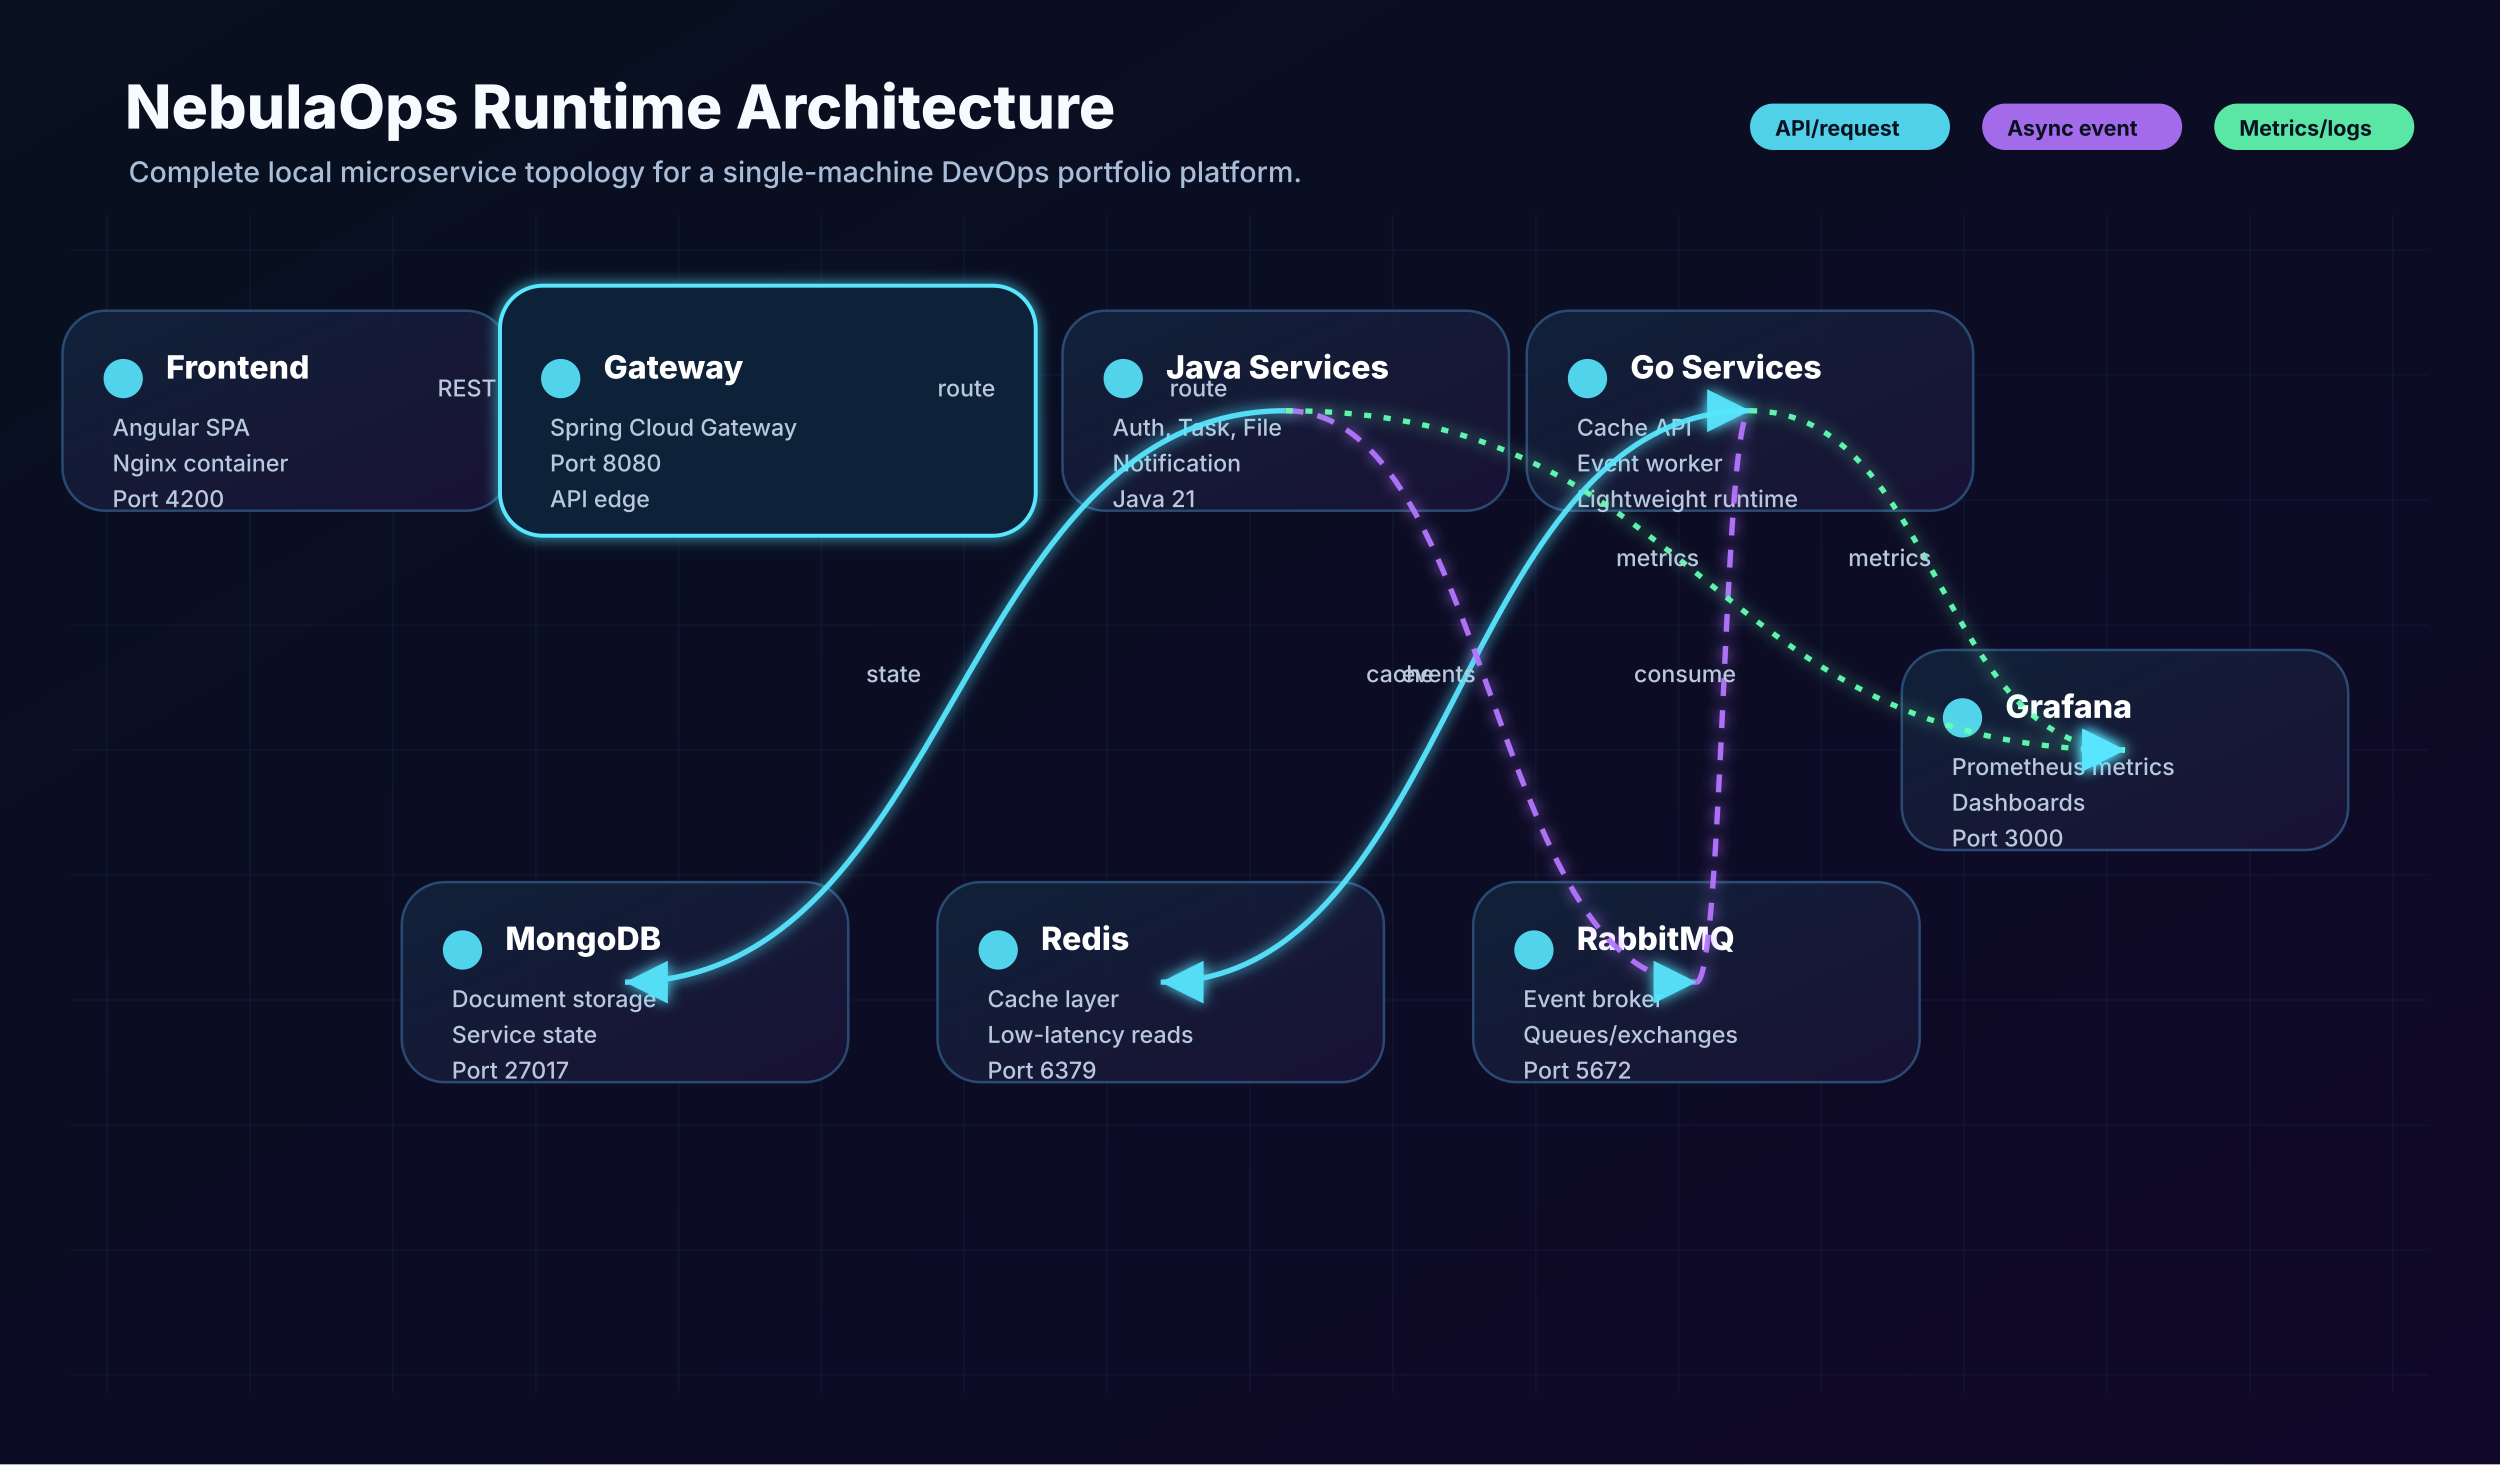
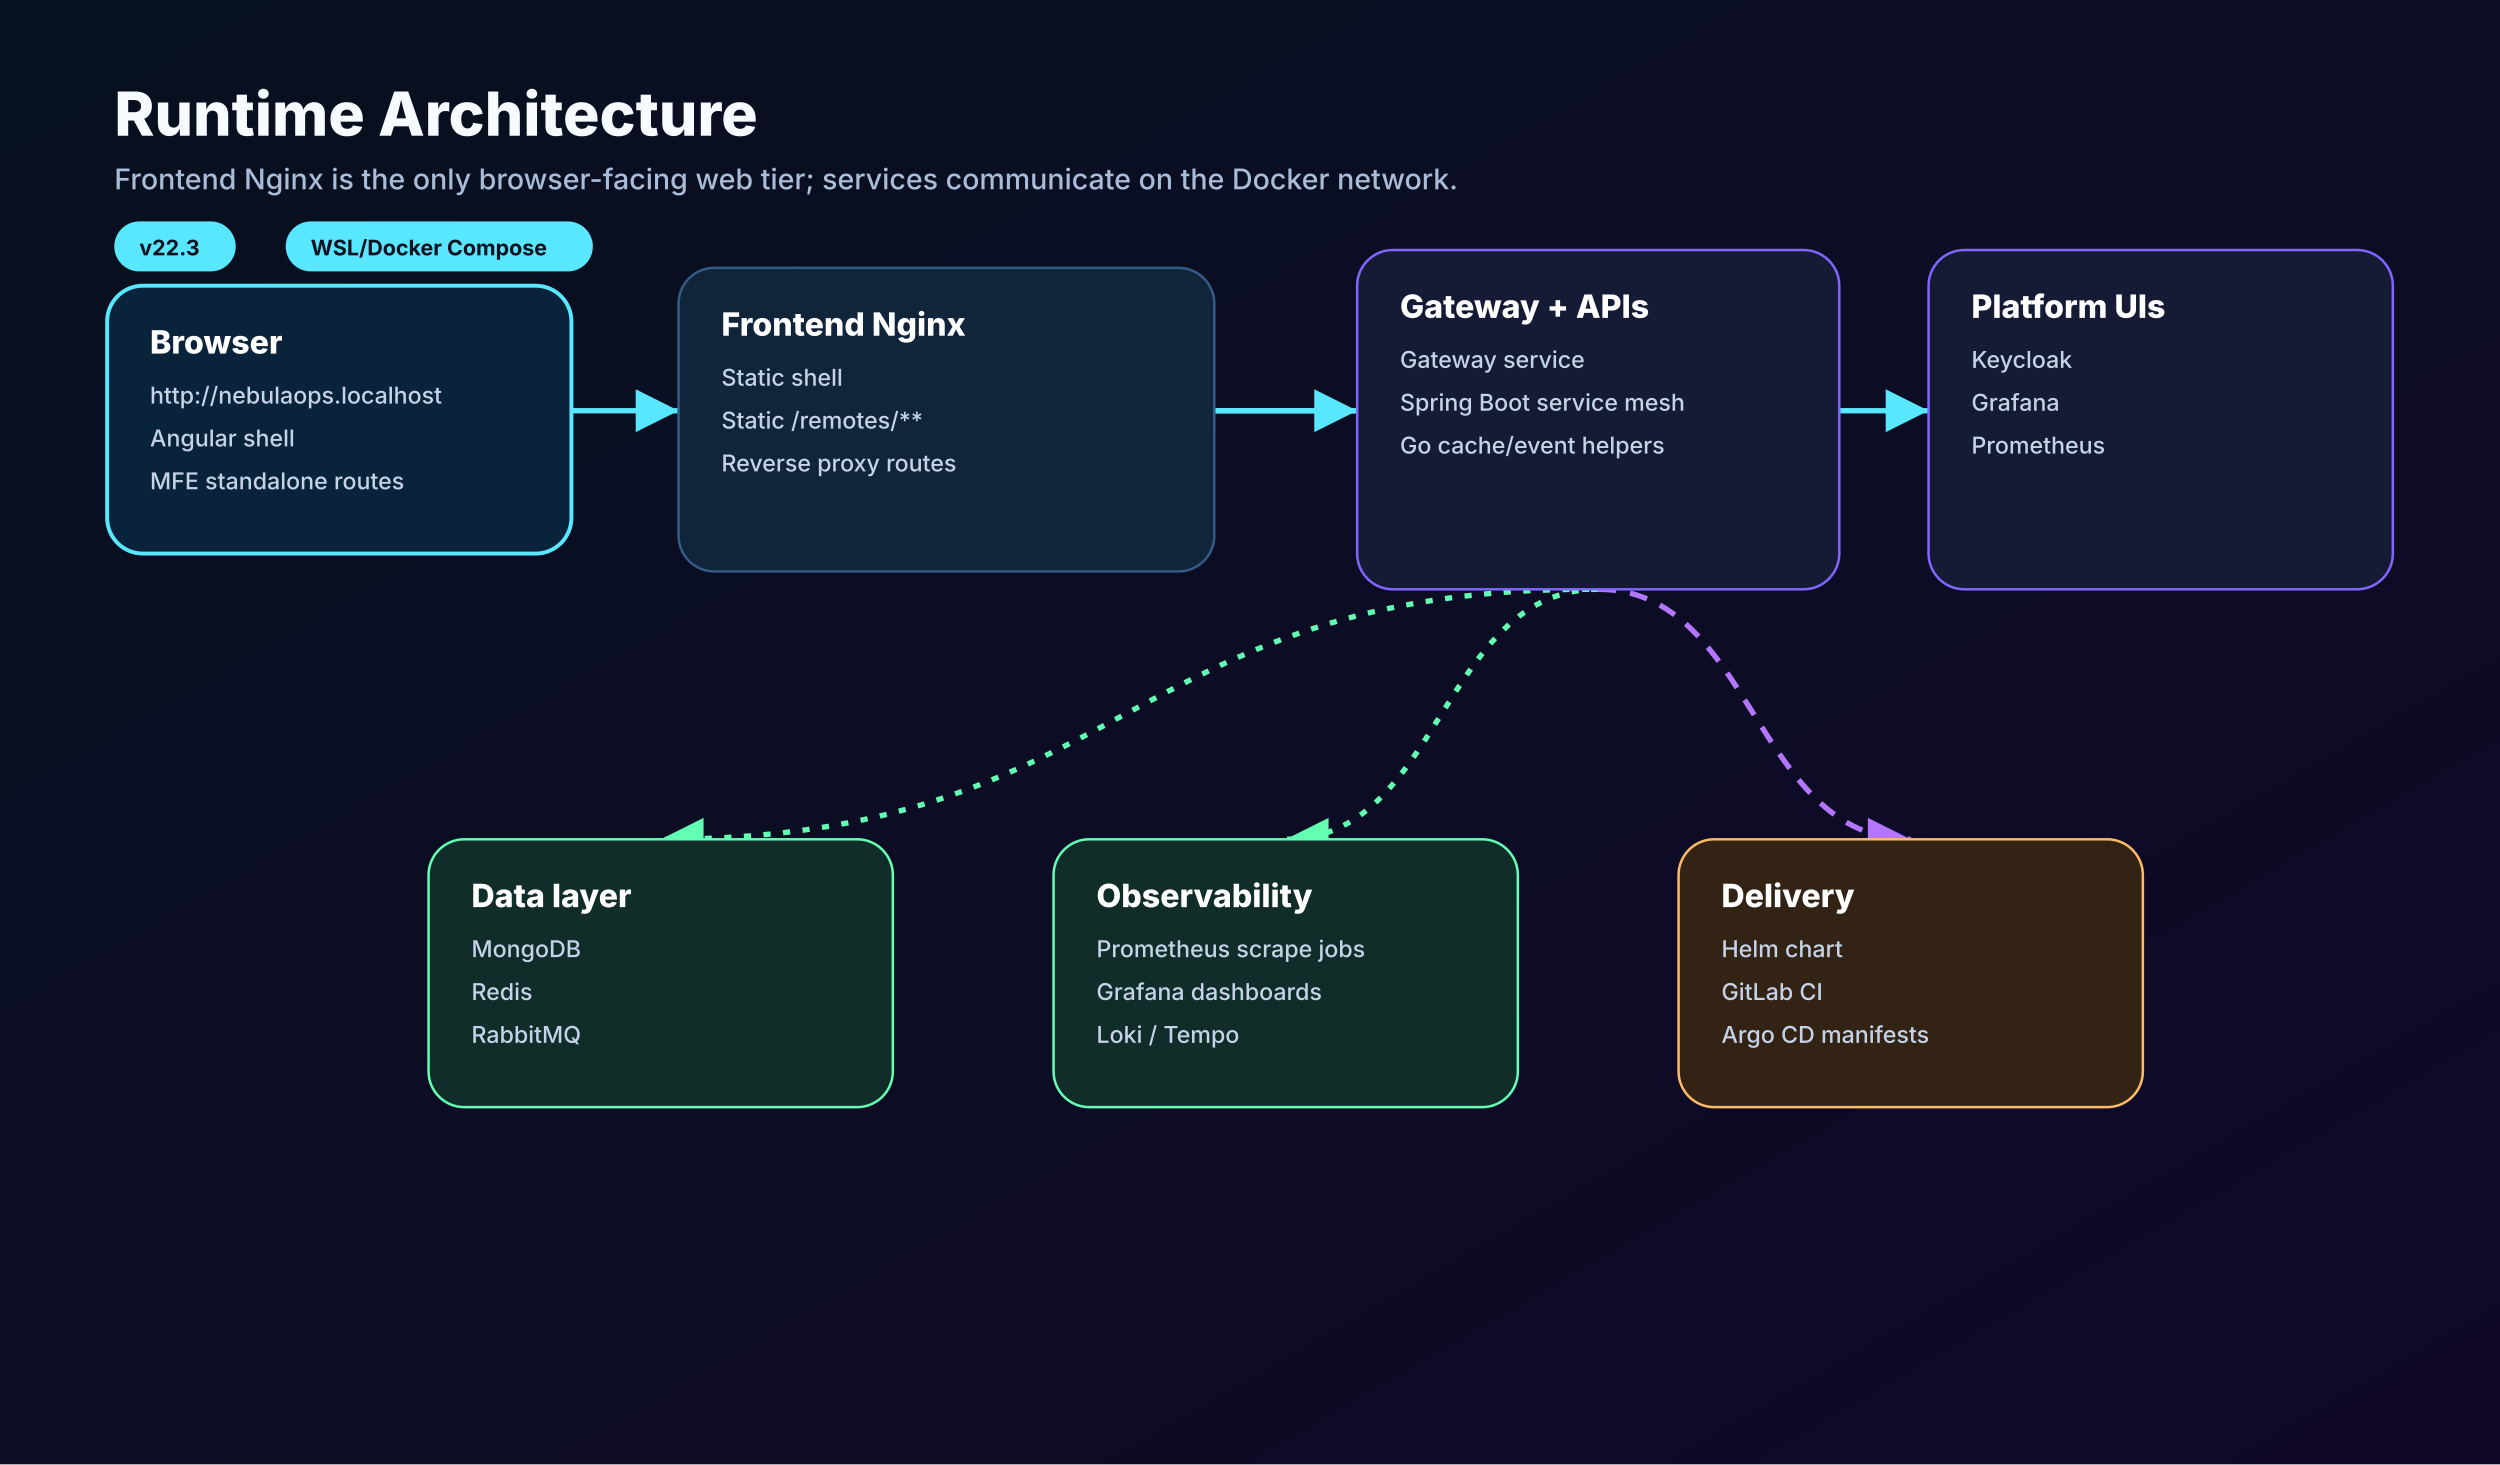
- <svg xmlns="http://www.w3.org/2000/svg" viewBox="0 0 1400 820" role="img" aria-label="NebulaOps Runtime Architecture">
+ <svg xmlns="http://www.w3.org/2000/svg" viewBox="0 0 1400 820" role="img" aria-label="Runtime Architecture">
  <defs>
    <linearGradient id="bg" x1="0" y1="0" x2="1" y2="1">
      <stop offset="0" stop-color="#07111f" />
      <stop offset="1" stop-color="#110829" />
    </linearGradient>
-     <linearGradient id="card" x1="0" y1="0" x2="1" y2="1">
-       <stop offset="0" stop-color="#11233a" stop-opacity=".92" />
-       <stop offset="1" stop-color="#1a1235" stop-opacity=".92" />
-     </linearGradient>
-     <filter id="glow">
-       <feGaussianBlur stdDeviation="4" result="b" />
-       <feMerge>
-         <feMergeNode in="b" />
-         <feMergeNode in="SourceGraphic" />
-       </feMerge>
-     </filter>
    <marker id="arrow" markerWidth="12" markerHeight="12" refX="10" refY="6" orient="auto">
      <path d="M2,2 L10,6 L2,10 Z" fill="#58e7ff" />
    </marker>
+     <marker id="arrow2" markerWidth="12" markerHeight="12" refX="10" refY="6" orient="auto">
+       <path d="M2,2 L10,6 L2,10 Z" fill="#b476ff" />
+     </marker>
+     <marker id="arrow3" markerWidth="12" markerHeight="12" refX="10" refY="6" orient="auto">
+       <path d="M2,2 L10,6 L2,10 Z" fill="#63ffb3" />
+     </marker>
    <style>
-         .title{font:800 34px Inter,Segoe UI,Arial;fill:#f5fbff}.sub{font:500 16px Inter,Segoe UI,Arial;fill:#a9bdd8}.label{font:800 18px Inter,Segoe UI,Arial;fill:#fff}.small{font:500 13px Inter,Segoe UI,Arial;fill:#b8c8dd}.chip{font:700 12px Inter,Segoe UI,Arial;fill:#07111f}.panel{fill:url(#card);stroke:#294b73;stroke-width:1.4;rx:24}.core{fill:#0c2037;stroke:#58e7ff;stroke-width:2.2;filter:url(#glow)}.api{stroke:#58e7ff}.event{stroke:#b476ff;stroke-dasharray:10 8}.metric{stroke:#63ffb3;stroke-dasharray:4 7}.flow{fill:none;stroke-width:3;marker-end:url(#arrow);filter:url(#glow);opacity:.95}.pulse{animation:pulse 2.8s ease-in-out infinite}.dash{animation:dash 7s linear infinite}@keyframes pulse{0%,100%{opacity:.55}50%{opacity:1}}@keyframes dash{to{stroke-dashoffset:-160}}
-       </style>
+ .title{font:800 34px Inter,Segoe UI,Arial;fill:#f6fbff}.sub{font:500 16px Inter,Segoe UI,Arial;fill:#a9bdd8}.label{font:800 18px Inter,Segoe UI,Arial;fill:#ffffff}.small{font:500 13px Inter,Segoe UI,Arial;fill:#c5d3e8}.chip{font:700 12px Inter,Segoe UI,Arial;fill:#07111f}.panel{fill:#10243a;stroke:#345b87;stroke-width:1.4}.core{fill:#09233b;stroke:#58e7ff;stroke-width:2.2}.soft{fill:#151b35;stroke:#8065ff;stroke-width:1.4}.data{fill:#102d29;stroke:#63ffb3;stroke-width:1.4}.warn{fill:#332315;stroke:#ffba66;stroke-width:1.4}.flow{fill:none;stroke:#58e7ff;stroke-width:3;marker-end:url(#arrow)}.dash{fill:none;stroke:#b476ff;stroke-width:3;stroke-dasharray:10 8;marker-end:url(#arrow2)}.metric{fill:none;stroke:#63ffb3;stroke-width:3;stroke-dasharray:4 7;marker-end:url(#arrow3)}.pulse{animation:pulse 2.8s ease-in-out infinite}@keyframes pulse{0%,100%{opacity:.6}50%{opacity:1}}
+ </style>
  </defs>
  <rect width="1400" height="820" fill="url(#bg)" />
-   <path d="M60 120 V780" stroke="#163150" stroke-opacity=".25" />
-   <path d="M140 120 V780" stroke="#163150" stroke-opacity=".25" />
-   <path d="M220 120 V780" stroke="#163150" stroke-opacity=".25" />
-   <path d="M300 120 V780" stroke="#163150" stroke-opacity=".25" />
-   <path d="M380 120 V780" stroke="#163150" stroke-opacity=".25" />
-   <path d="M460 120 V780" stroke="#163150" stroke-opacity=".25" />
-   <path d="M540 120 V780" stroke="#163150" stroke-opacity=".25" />
-   <path d="M620 120 V780" stroke="#163150" stroke-opacity=".25" />
-   <path d="M700 120 V780" stroke="#163150" stroke-opacity=".25" />
-   <path d="M780 120 V780" stroke="#163150" stroke-opacity=".25" />
-   <path d="M860 120 V780" stroke="#163150" stroke-opacity=".25" />
-   <path d="M940 120 V780" stroke="#163150" stroke-opacity=".25" />
-   <path d="M1020 120 V780" stroke="#163150" stroke-opacity=".25" />
-   <path d="M1100 120 V780" stroke="#163150" stroke-opacity=".25" />
-   <path d="M1180 120 V780" stroke="#163150" stroke-opacity=".25" />
-   <path d="M1260 120 V780" stroke="#163150" stroke-opacity=".25" />
-   <path d="M1340 120 V780" stroke="#163150" stroke-opacity=".25" />
-   <path d="M40 140 H1360" stroke="#163150" stroke-opacity=".22" />
-   <path d="M40 210 H1360" stroke="#163150" stroke-opacity=".22" />
-   <path d="M40 280 H1360" stroke="#163150" stroke-opacity=".22" />
-   <path d="M40 350 H1360" stroke="#163150" stroke-opacity=".22" />
-   <path d="M40 420 H1360" stroke="#163150" stroke-opacity=".22" />
-   <path d="M40 490 H1360" stroke="#163150" stroke-opacity=".22" />
-   <path d="M40 560 H1360" stroke="#163150" stroke-opacity=".22" />
-   <path d="M40 630 H1360" stroke="#163150" stroke-opacity=".22" />
-   <path d="M40 700 H1360" stroke="#163150" stroke-opacity=".22" />
-   <path d="M40 770 H1360" stroke="#163150" stroke-opacity=".22" />
-   <text x="70" y="72" class="title">NebulaOps Runtime Architecture</text>
-   <text x="72" y="102" class="sub">Complete local microservice topology for a single-machine DevOps portfolio
-         platform.
-     </text>
-   <g class="pulse">
-     <rect x="35.0" y="174.0" width="250" height="112" class="panel" rx="24" />
-     <circle cx="69.0" cy="212" r="11" fill="#58e7ff" opacity=".9" />
-     <text x="93.0" y="212" class="label">Frontend</text>
-     <text x="63.0" y="244" class="small">Angular SPA</text>
-     <text x="63.0" y="264" class="small">Nginx container</text>
-     <text x="63.0" y="284" class="small">Port 4200</text>
-   </g>
-   <g class="pulse">
-     <rect x="280.0" y="160.0" width="300" height="140" class="core" rx="24" />
-     <circle cx="314.0" cy="212" r="11" fill="#58e7ff" opacity=".9" />
-     <text x="338.0" y="212" class="label">Gateway</text>
-     <text x="308.0" y="244" class="small">Spring Cloud Gateway</text>
-     <text x="308.0" y="264" class="small">Port 8080</text>
-     <text x="308.0" y="284" class="small">API edge</text>
-   </g>
-   <g class="pulse">
-     <rect x="595.0" y="174.0" width="250" height="112" class="panel" rx="24" />
-     <circle cx="629.0" cy="212" r="11" fill="#58e7ff" opacity=".9" />
-     <text x="653.0" y="212" class="label">Java Services</text>
-     <text x="623.0" y="244" class="small">Auth, Task, File</text>
-     <text x="623.0" y="264" class="small">Notification</text>
-     <text x="623.0" y="284" class="small">Java 21</text>
-   </g>
-   <g class="pulse">
-     <rect x="855.0" y="174.0" width="250" height="112" class="panel" rx="24" />
-     <circle cx="889.0" cy="212" r="11" fill="#58e7ff" opacity=".9" />
-     <text x="913.0" y="212" class="label">Go Services</text>
-     <text x="883.0" y="244" class="small">Cache API</text>
-     <text x="883.0" y="264" class="small">Event worker</text>
-     <text x="883.0" y="284" class="small">Lightweight runtime</text>
-   </g>
-   <g class="pulse">
-     <rect x="225.0" y="494.0" width="250" height="112" class="panel" rx="24" />
-     <circle cx="259.0" cy="532" r="11" fill="#58e7ff" opacity=".9" />
-     <text x="283.0" y="532" class="label">MongoDB</text>
-     <text x="253.0" y="564" class="small">Document storage</text>
-     <text x="253.0" y="584" class="small">Service state</text>
-     <text x="253.0" y="604" class="small">Port 27017</text>
-   </g>
-   <g class="pulse">
-     <rect x="525.0" y="494.0" width="250" height="112" class="panel" rx="24" />
-     <circle cx="559.0" cy="532" r="11" fill="#58e7ff" opacity=".9" />
-     <text x="583.0" y="532" class="label">Redis</text>
-     <text x="553.0" y="564" class="small">Cache layer</text>
-     <text x="553.0" y="584" class="small">Low-latency reads</text>
-     <text x="553.0" y="604" class="small">Port 6379</text>
-   </g>
-   <g class="pulse">
-     <rect x="825.0" y="494.0" width="250" height="112" class="panel" rx="24" />
-     <circle cx="859.0" cy="532" r="11" fill="#58e7ff" opacity=".9" />
-     <text x="883.0" y="532" class="label">RabbitMQ</text>
-     <text x="853.0" y="564" class="small">Event broker</text>
-     <text x="853.0" y="584" class="small">Queues/exchanges</text>
-     <text x="853.0" y="604" class="small">Port 5672</text>
-   </g>
-   <g class="pulse">
-     <rect x="1065.0" y="364.0" width="250" height="112" class="panel" rx="24" />
-     <circle cx="1099.0" cy="402" r="11" fill="#58e7ff" opacity=".9" />
-     <text x="1123.0" y="402" class="label">Grafana</text>
-     <text x="1093.0" y="434" class="small">Prometheus metrics</text>
-     <text x="1093.0" y="454" class="small">Dashboards</text>
-     <text x="1093.0" y="474" class="small">Port 3000</text>
-   </g>
-   <path class="flow dash api" d="M160 230 C 295.0 230, 295.0 230, 430 230" />
-   <text x="245.0" y="222.0" class="small">REST</text>
-   <path class="flow dash api" d="M430 230 C 575.0 230, 575.0 230, 720 230" />
-   <text x="525.0" y="222.0" class="small">route</text>
-   <path class="flow dash api" d="M430 230 C 705.0 230, 705.0 230, 980 230" />
-   <text x="655.0" y="222.0" class="small">route</text>
-   <path class="flow dash api" d="M720 230 C 535.0 230, 535.0 550, 350 550" />
-   <text x="485.0" y="382.0" class="small">state</text>
-   <path class="flow dash api" d="M980 230 C 815.0 230, 815.0 550, 650 550" />
-   <text x="765.0" y="382.0" class="small">cache</text>
-   <path class="flow dash event" d="M720 230 C 835.0 230, 835.0 550, 950 550" />
-   <text x="785.0" y="382.0" class="small">events</text>
-   <path class="flow dash event" d="M950 550 C 965.0 550, 965.0 230, 980 230" />
-   <text x="915.0" y="382.0" class="small">consume</text>
-   <path class="flow dash metric" d="M720 230 C 955.0 230, 955.0 420, 1190 420" />
-   <text x="905.0" y="317.0" class="small">metrics</text>
-   <path class="flow dash metric" d="M980 230 C 1085.0 230, 1085.0 420, 1190 420" />
-   <text x="1035.0" y="317.0" class="small">metrics</text>
-   <rect x="980" y="58" width="112" height="26" rx="13" fill="#58e7ff" opacity=".9" />
-   <text x="994" y="76" class="chip">API/request</text>
-   <rect x="1110" y="58" width="112" height="26" rx="13" fill="#b476ff" opacity=".9" />
-   <text x="1124" y="76" class="chip">Async event</text>
-   <rect x="1240" y="58" width="112" height="26" rx="13" fill="#63ffb3" opacity=".9" />
-   <text x="1254" y="76" class="chip">Metrics/logs</text>
+   <text x="64" y="76" class="title">Runtime Architecture</text>
+   <text x="64" y="106" class="sub">Frontend Nginx is the only browser-facing web tier; services communicate on the Docker network.</text>
+   <rect x="64" y="124" width="68" height="28" rx="14" fill="#58e7ff" />
+   <text x="78" y="143" class="chip">v22.3</text>
+   <rect x="160" y="124" width="172" height="28" rx="14" fill="#58e7ff" />
+   <text x="174" y="143" class="chip">WSL/Docker Compose</text>
+   <path d="M320 230 C 350 230, 350 230, 380 230" class="flow" />
+   <path d="M680 230 C 720 230, 720 230, 760 230" class="flow" />
+   <path d="M680 230 C 880 230, 880 230, 1080 230" class="flow" />
+   <path d="M890 330 C 630 330, 630 470, 370 470" class="metric" />
+   <path d="M895 330 C 807 330, 807 470, 720 470" class="metric" />
+   <path d="M895 330 C 982 330, 982 470, 1070 470" class="dash" />
+   <rect x="60" y="160" width="260" height="150" rx="20" class="core" />
+   <text x="84" y="198" class="label">Browser</text>
+   <text x="84" y="226" class="small">http://nebulaops.localhost</text>
+   <text x="84" y="250" class="small">Angular shell</text>
+   <text x="84" y="274" class="small">MFE standalone routes</text>
+   <rect x="380" y="150" width="300" height="170" rx="20" class="panel" />
+   <text x="404" y="188" class="label">Frontend Nginx</text>
+   <text x="404" y="216" class="small">Static shell</text>
+   <text x="404" y="240" class="small">Static /remotes/**</text>
+   <text x="404" y="264" class="small">Reverse proxy routes</text>
+   <rect x="760" y="140" width="270" height="190" rx="20" class="soft" />
+   <text x="784" y="178" class="label">Gateway + APIs</text>
+   <text x="784" y="206" class="small">Gateway service</text>
+   <text x="784" y="230" class="small">Spring Boot service mesh</text>
+   <text x="784" y="254" class="small">Go cache/event helpers</text>
+   <rect x="1080" y="140" width="260" height="190" rx="20" class="soft" />
+   <text x="1104" y="178" class="label">Platform UIs</text>
+   <text x="1104" y="206" class="small">Keycloak</text>
+   <text x="1104" y="230" class="small">Grafana</text>
+   <text x="1104" y="254" class="small">Prometheus</text>
+   <rect x="240" y="470" width="260" height="150" rx="20" class="data" />
+   <text x="264" y="508" class="label">Data layer</text>
+   <text x="264" y="536" class="small">MongoDB</text>
+   <text x="264" y="560" class="small">Redis</text>
+   <text x="264" y="584" class="small">RabbitMQ</text>
+   <rect x="590" y="470" width="260" height="150" rx="20" class="data" />
+   <text x="614" y="508" class="label">Observability</text>
+   <text x="614" y="536" class="small">Prometheus scrape jobs</text>
+   <text x="614" y="560" class="small">Grafana dashboards</text>
+   <text x="614" y="584" class="small">Loki / Tempo</text>
+   <rect x="940" y="470" width="260" height="150" rx="20" class="warn" />
+   <text x="964" y="508" class="label">Delivery</text>
+   <text x="964" y="536" class="small">Helm chart</text>
+   <text x="964" y="560" class="small">GitLab CI</text>
+   <text x="964" y="584" class="small">Argo CD manifests</text>
</svg>
